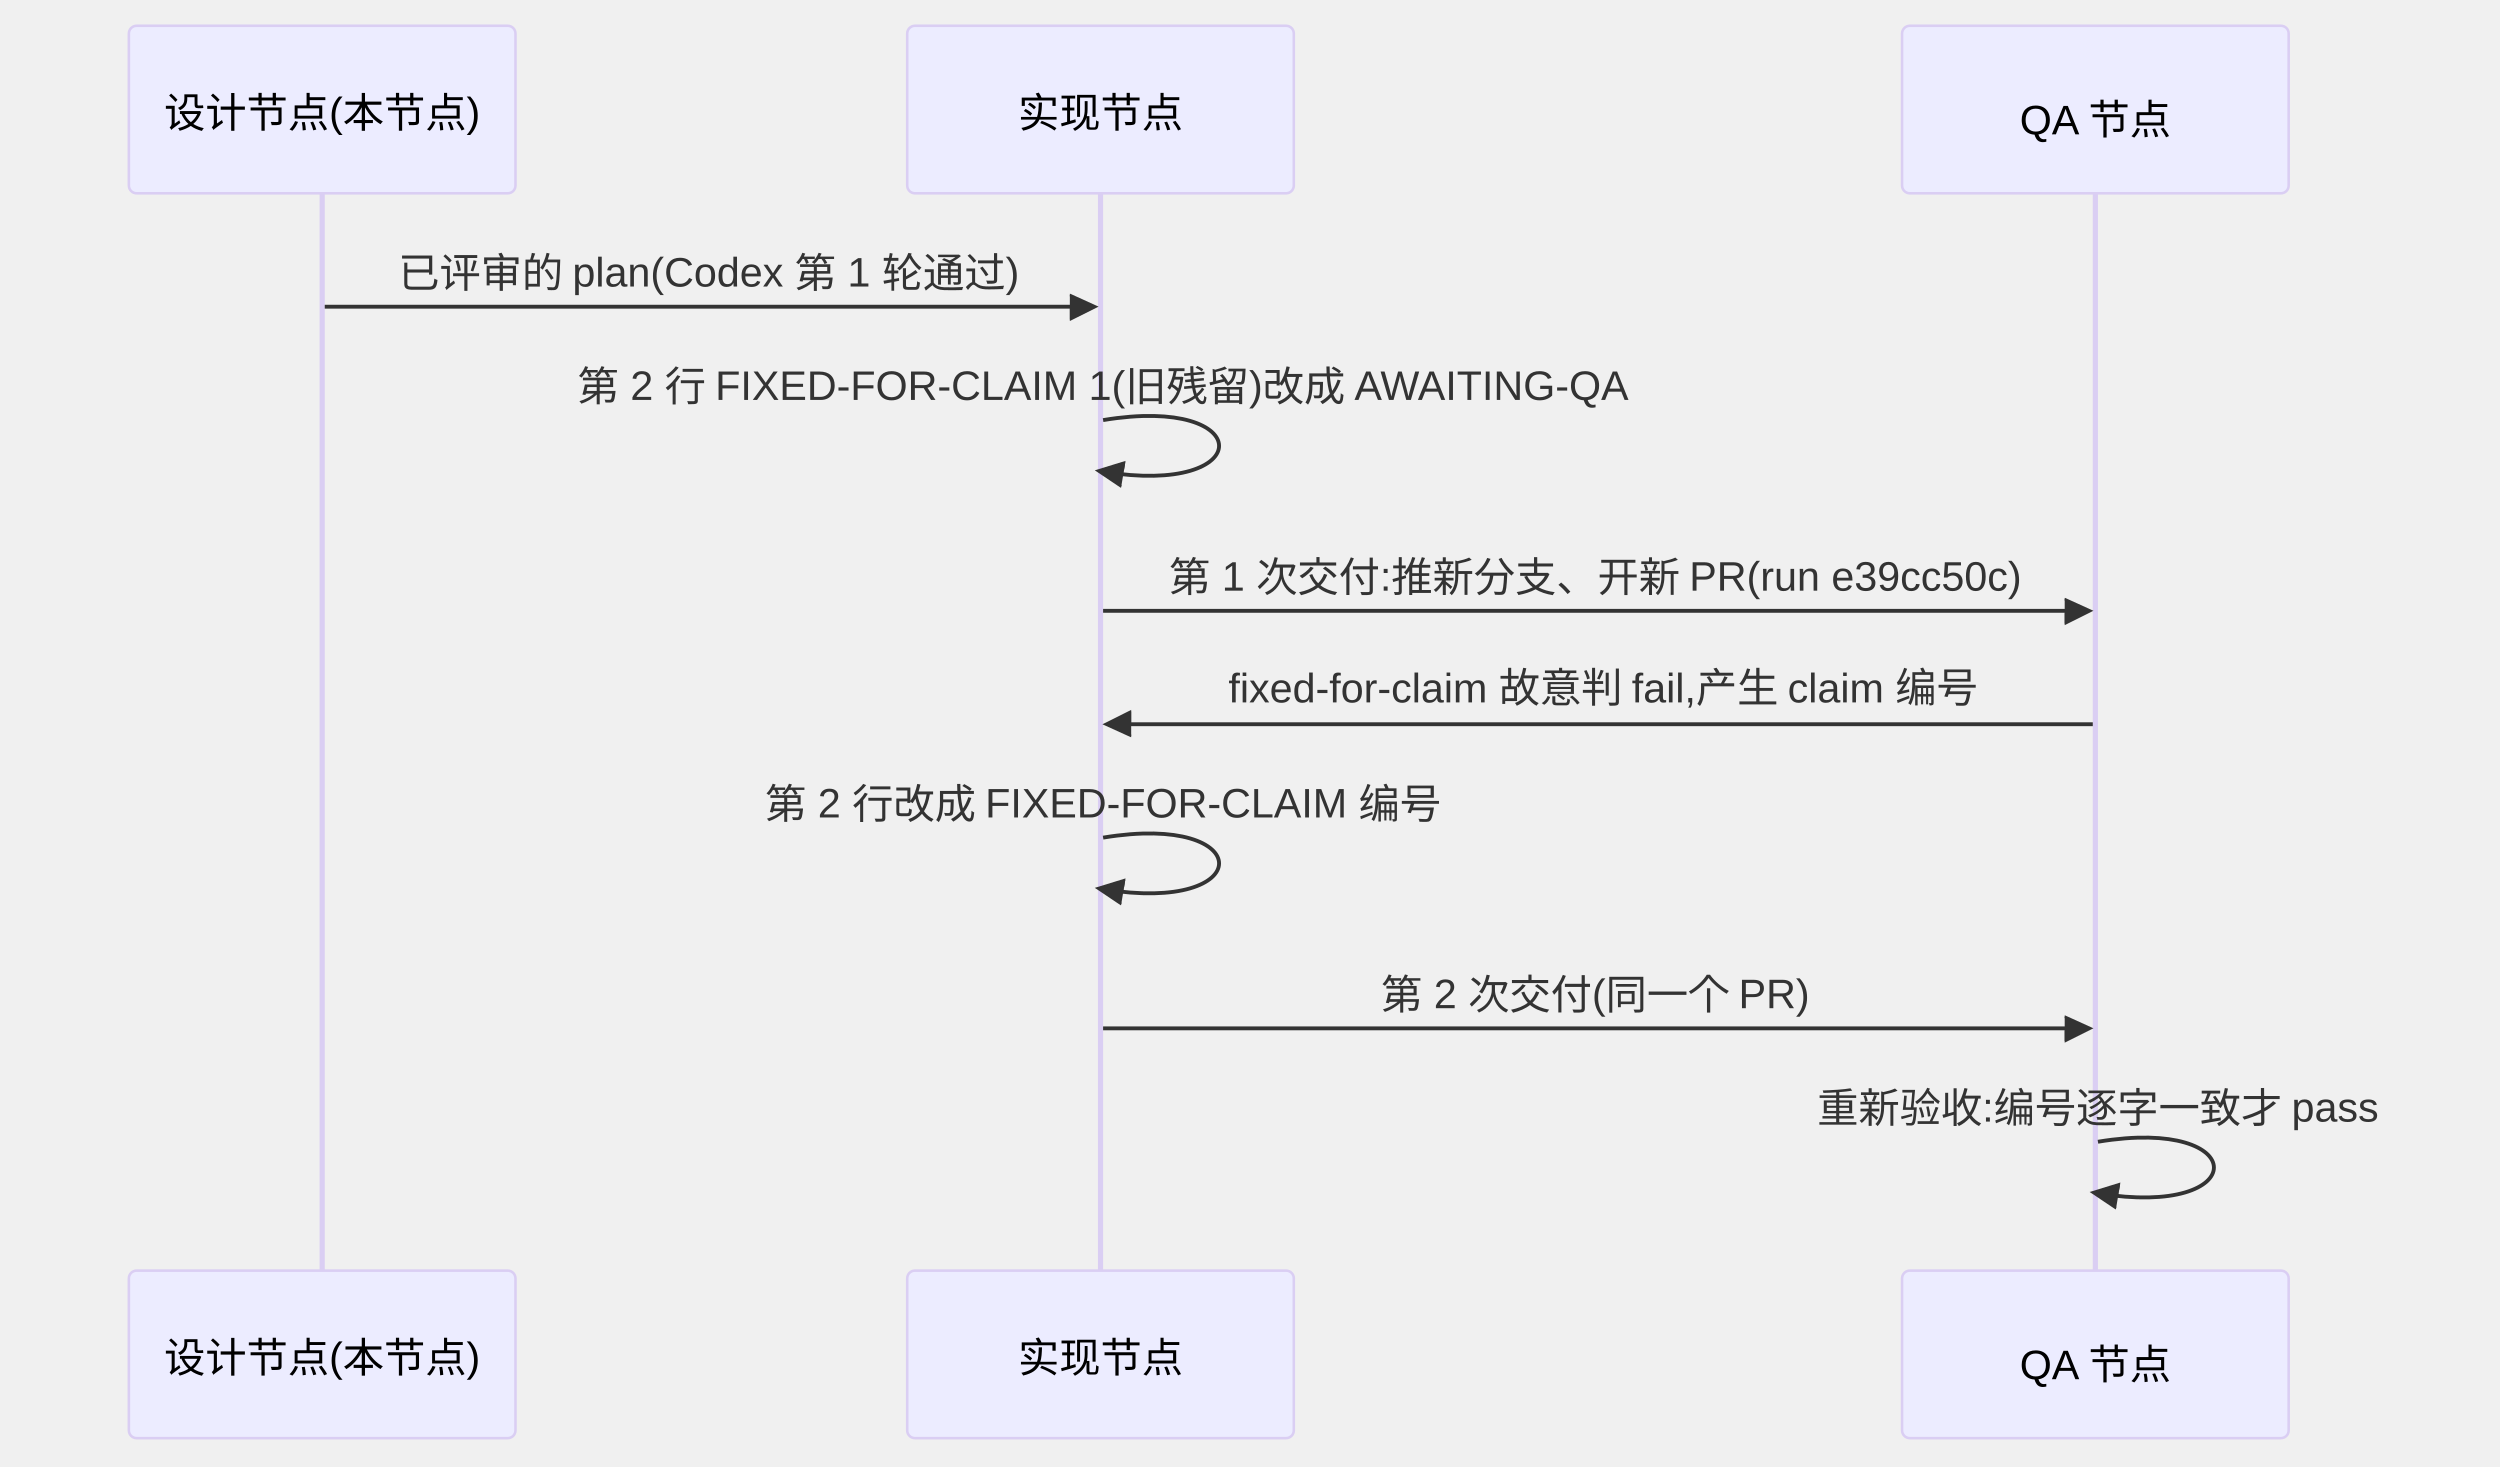
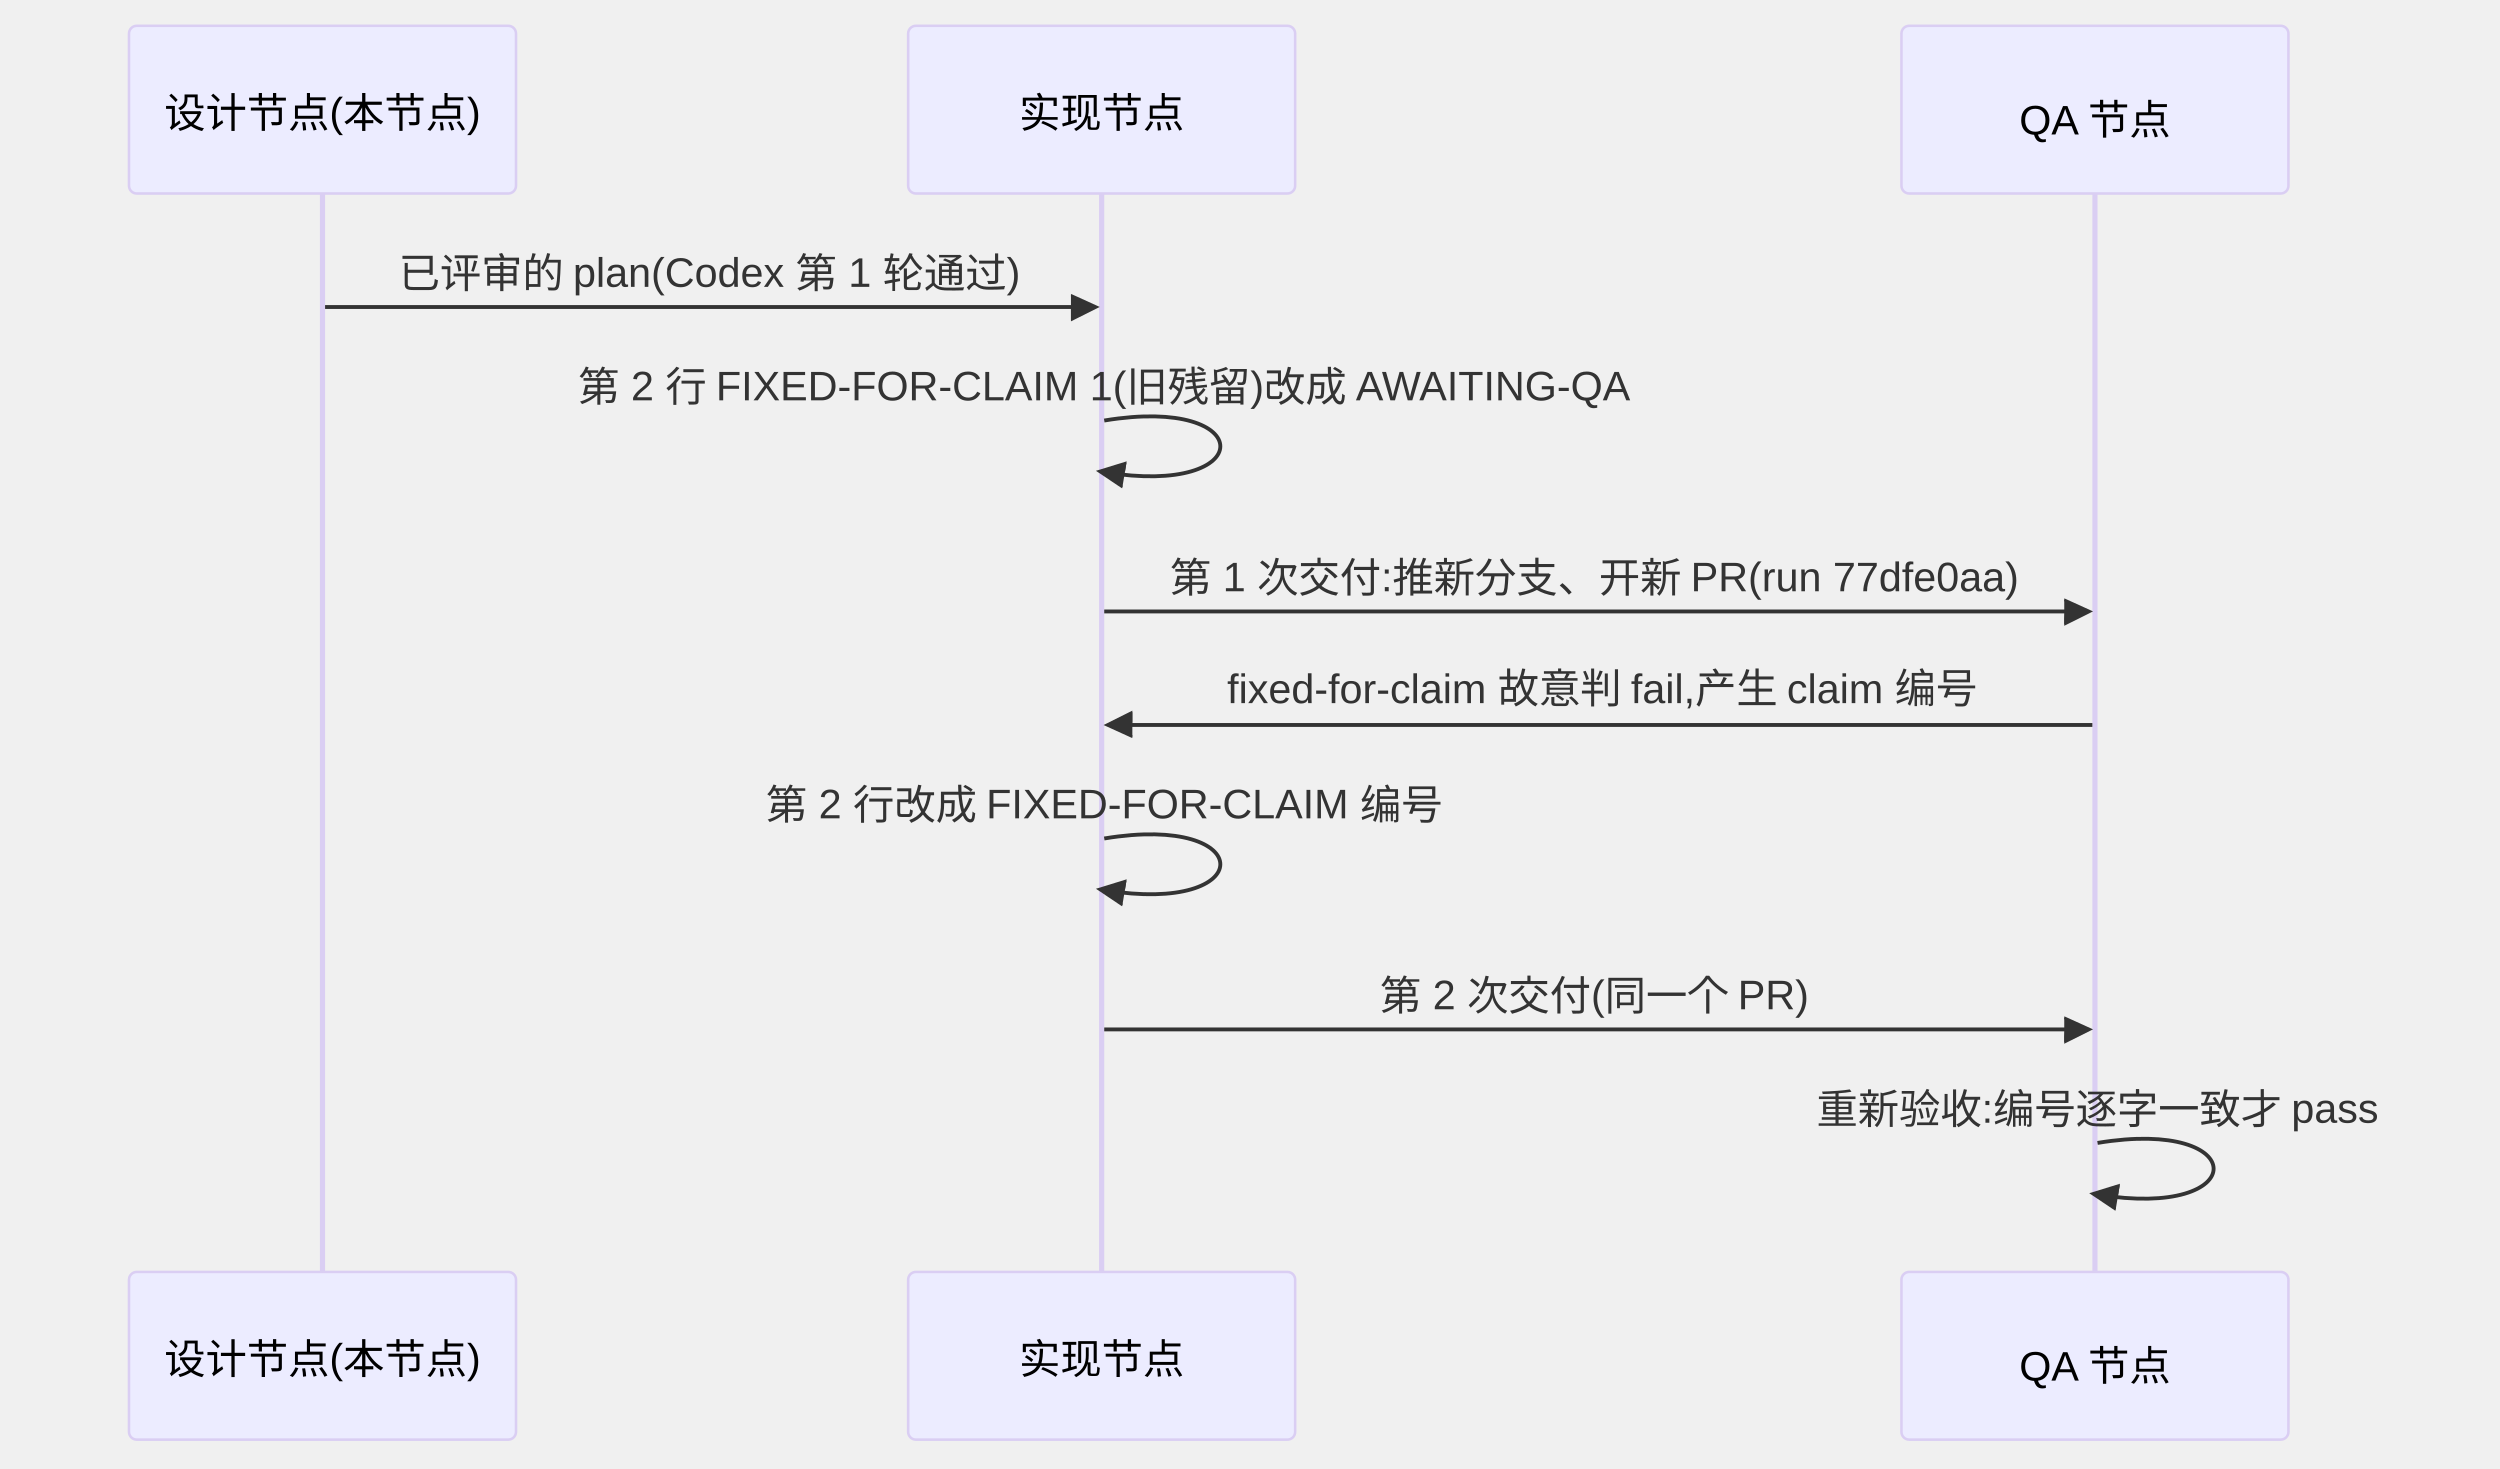
- <svg xmlns="http://www.w3.org/2000/svg" id="FLY-3226-d1" width="100%" style="max-width: 970px; background-color: white;" viewBox="-50 -10 970 569" role="graphics-document document" aria-roledescription="sequence">
+ <svg xmlns="http://www.w3.org/2000/svg" id="FLY-3226-d1" width="100%" style="max-width: 969px; background-color: white;" viewBox="-50 -10 969 569" role="graphics-document document" aria-roledescription="sequence">
  <g>
-     <rect x="688" y="483" fill="#eaeaea" stroke="#666" width="150" height="65" name="Q" rx="3" ry="3" class="actor actor-bottom" />
-     <text x="763" y="515.5" dominant-baseline="central" alignment-baseline="central" class="actor actor-box" style="text-anchor: middle; font-size: 16px; font-weight: 400;">
-       <tspan x="763" dy="0">QA 节点</tspan>
+     <rect x="687" y="483" fill="#eaeaea" stroke="#666" width="150" height="65" name="Q" rx="3" ry="3" class="actor actor-bottom" />
+     <text x="762" y="515.5" dominant-baseline="central" alignment-baseline="central" class="actor actor-box" style="text-anchor: middle; font-size: 16px; font-weight: 400;">
+       <tspan x="762" dy="0">QA 节点</tspan>
    </text>
  </g>
  <g>
    <rect x="302" y="483" fill="#eaeaea" stroke="#666" width="150" height="65" name="I" rx="3" ry="3" class="actor actor-bottom" />
    <text x="377" y="515.5" dominant-baseline="central" alignment-baseline="central" class="actor actor-box" style="text-anchor: middle; font-size: 16px; font-weight: 400;">
      <tspan x="377" dy="0">实现节点</tspan>
    </text>
  </g>
  <g>
    <rect x="0" y="483" fill="#eaeaea" stroke="#666" width="150" height="65" name="D" rx="3" ry="3" class="actor actor-bottom" />
    <text x="75" y="515.5" dominant-baseline="central" alignment-baseline="central" class="actor actor-box" style="text-anchor: middle; font-size: 16px; font-weight: 400;">
      <tspan x="75" dy="0">设计节点(本节点)</tspan>
    </text>
  </g>
  <g>
-     <line id="actor2" x1="763" y1="65" x2="763" y2="483" class="actor-line 200" stroke-width="0.5px" stroke="#999" name="Q" />
+     <line id="actor2" x1="762" y1="65" x2="762" y2="483" class="actor-line 200" stroke-width="0.5px" stroke="#999" name="Q" />
    <g id="root-2">
-       <rect x="688" y="0" fill="#eaeaea" stroke="#666" width="150" height="65" name="Q" rx="3" ry="3" class="actor actor-top" />
-       <text x="763" y="32.5" dominant-baseline="central" alignment-baseline="central" class="actor actor-box" style="text-anchor: middle; font-size: 16px; font-weight: 400;">
-         <tspan x="763" dy="0">QA 节点</tspan>
+       <rect x="687" y="0" fill="#eaeaea" stroke="#666" width="150" height="65" name="Q" rx="3" ry="3" class="actor actor-top" />
+       <text x="762" y="32.5" dominant-baseline="central" alignment-baseline="central" class="actor actor-box" style="text-anchor: middle; font-size: 16px; font-weight: 400;">
+         <tspan x="762" dy="0">QA 节点</tspan>
      </text>
    </g>
  </g>
  <g>
    <line id="actor1" x1="377" y1="65" x2="377" y2="483" class="actor-line 200" stroke-width="0.5px" stroke="#999" name="I" />
    <g id="root-1">
      <rect x="302" y="0" fill="#eaeaea" stroke="#666" width="150" height="65" name="I" rx="3" ry="3" class="actor actor-top" />
      <text x="377" y="32.5" dominant-baseline="central" alignment-baseline="central" class="actor actor-box" style="text-anchor: middle; font-size: 16px; font-weight: 400;">
        <tspan x="377" dy="0">实现节点</tspan>
      </text>
    </g>
  </g>
  <g>
    <line id="actor0" x1="75" y1="65" x2="75" y2="483" class="actor-line 200" stroke-width="0.5px" stroke="#999" name="D" />
    <g id="root-0">
      <rect x="0" y="0" fill="#eaeaea" stroke="#666" width="150" height="65" name="D" rx="3" ry="3" class="actor actor-top" />
      <text x="75" y="32.5" dominant-baseline="central" alignment-baseline="central" class="actor actor-box" style="text-anchor: middle; font-size: 16px; font-weight: 400;">
        <tspan x="75" dy="0">设计节点(本节点)</tspan>
      </text>
    </g>
  </g>
  <style>#FLY-3226-d1{font-family:"trebuchet ms",verdana,arial,sans-serif;font-size:16px;fill:#333;}@keyframes edge-animation-frame{from{stroke-dashoffset:0;}}@keyframes dash{to{stroke-dashoffset:0;}}#FLY-3226-d1 .edge-animation-slow{stroke-dasharray:9,5!important;stroke-dashoffset:900;animation:dash 50s linear infinite;stroke-linecap:round;}#FLY-3226-d1 .edge-animation-fast{stroke-dasharray:9,5!important;stroke-dashoffset:900;animation:dash 20s linear infinite;stroke-linecap:round;}#FLY-3226-d1 .error-icon{fill:#552222;}#FLY-3226-d1 .error-text{fill:#552222;stroke:#552222;}#FLY-3226-d1 .edge-thickness-normal{stroke-width:1px;}#FLY-3226-d1 .edge-thickness-thick{stroke-width:3.5px;}#FLY-3226-d1 .edge-pattern-solid{stroke-dasharray:0;}#FLY-3226-d1 .edge-thickness-invisible{stroke-width:0;fill:none;}#FLY-3226-d1 .edge-pattern-dashed{stroke-dasharray:3;}#FLY-3226-d1 .edge-pattern-dotted{stroke-dasharray:2;}#FLY-3226-d1 .marker{fill:#333333;stroke:#333333;}#FLY-3226-d1 .marker.cross{stroke:#333333;}#FLY-3226-d1 svg{font-family:"trebuchet ms",verdana,arial,sans-serif;font-size:16px;}#FLY-3226-d1 p{margin:0;}#FLY-3226-d1 .actor{stroke:hsl(259.626, 59.777%, 87.902%);fill:#ECECFF;}#FLY-3226-d1 text.actor&gt;tspan{fill:black;stroke:none;}#FLY-3226-d1 .actor-line{stroke:hsl(259.626, 59.777%, 87.902%);}#FLY-3226-d1 .innerArc{stroke-width:1.5;stroke-dasharray:none;}#FLY-3226-d1 .messageLine0{stroke-width:1.5;stroke-dasharray:none;stroke:#333;}#FLY-3226-d1 .messageLine1{stroke-width:1.5;stroke-dasharray:2,2;stroke:#333;}#FLY-3226-d1 #arrowhead path{fill:#333;stroke:#333;}#FLY-3226-d1 .sequenceNumber{fill:white;}#FLY-3226-d1 #sequencenumber{fill:#333;}#FLY-3226-d1 #crosshead path{fill:#333;stroke:#333;}#FLY-3226-d1 .messageText{fill:#333;stroke:none;}#FLY-3226-d1 .labelBox{stroke:hsl(259.626, 59.777%, 87.902%);fill:#ECECFF;}#FLY-3226-d1 .labelText,#FLY-3226-d1 .labelText&gt;tspan{fill:black;stroke:none;}#FLY-3226-d1 .loopText,#FLY-3226-d1 .loopText&gt;tspan{fill:black;stroke:none;}#FLY-3226-d1 .loopLine{stroke-width:2px;stroke-dasharray:2,2;stroke:hsl(259.626, 59.777%, 87.902%);fill:hsl(259.626, 59.777%, 87.902%);}#FLY-3226-d1 .note{stroke:#aaaa33;fill:#fff5ad;}#FLY-3226-d1 .noteText,#FLY-3226-d1 .noteText&gt;tspan{fill:black;stroke:none;}#FLY-3226-d1 .activation0{fill:#f4f4f4;stroke:#666;}#FLY-3226-d1 .activation1{fill:#f4f4f4;stroke:#666;}#FLY-3226-d1 .activation2{fill:#f4f4f4;stroke:#666;}#FLY-3226-d1 .actorPopupMenu{position:absolute;}#FLY-3226-d1 .actorPopupMenuPanel{position:absolute;fill:#ECECFF;box-shadow:0px 8px 16px 0px rgba(0,0,0,0.2);filter:drop-shadow(3px 5px 2px rgb(0 0 0 / 0.4));}#FLY-3226-d1 .actor-man line{stroke:hsl(259.626, 59.777%, 87.902%);fill:#ECECFF;}#FLY-3226-d1 .actor-man circle,#FLY-3226-d1 line{stroke:hsl(259.626, 59.777%, 87.902%);fill:#ECECFF;stroke-width:2px;}#FLY-3226-d1 :root{--mermaid-font-family:"trebuchet ms",verdana,arial,sans-serif;}</style>
  <g />
  <defs>
    <symbol id="computer" width="24" height="24">
      <path transform="scale(.5)" d="M2 2v13h20v-13h-20zm18 11h-16v-9h16v9zm-10.228 6l.466-1h3.524l.467 1h-4.457zm14.228 3h-24l2-6h2.104l-1.33 4h18.45l-1.297-4h2.073l2 6zm-5-10h-14v-7h14v7z" />
    </symbol>
  </defs>
  <defs>
    <symbol id="database" fill-rule="evenodd" clip-rule="evenodd">
      <path transform="scale(.5)" d="M12.258.001l.256.004.255.005.253.008.251.01.249.012.247.015.246.016.242.019.241.02.239.023.236.024.233.027.231.028.229.031.225.032.223.034.22.036.217.038.214.04.211.041.208.043.205.045.201.046.198.048.194.05.191.051.187.053.183.054.18.056.175.057.172.059.168.06.163.061.16.063.155.064.15.066.074.033.073.033.071.034.07.034.069.035.068.035.067.035.066.035.064.036.064.036.062.036.06.036.06.037.058.037.058.037.055.038.055.038.053.038.052.038.051.039.05.039.048.039.047.039.045.04.044.04.043.04.041.04.04.041.039.041.037.041.036.041.034.041.033.042.032.042.03.042.029.042.027.042.026.043.024.043.023.043.021.043.02.043.018.044.017.043.015.044.013.044.012.044.011.045.009.044.007.045.006.045.004.045.002.045.001.045v17l-.001.045-.002.045-.004.045-.006.045-.007.045-.009.044-.011.045-.012.044-.013.044-.015.044-.017.043-.018.044-.02.043-.021.043-.023.043-.024.043-.026.043-.027.042-.029.042-.03.042-.032.042-.033.042-.034.041-.036.041-.037.041-.039.041-.04.041-.041.04-.043.04-.044.04-.045.04-.047.039-.048.039-.05.039-.051.039-.052.038-.053.038-.055.038-.055.038-.058.037-.058.037-.06.037-.06.036-.062.036-.064.036-.064.036-.066.035-.067.035-.068.035-.069.035-.07.034-.071.034-.073.033-.074.033-.15.066-.155.064-.16.063-.163.061-.168.06-.172.059-.175.057-.18.056-.183.054-.187.053-.191.051-.194.05-.198.048-.201.046-.205.045-.208.043-.211.041-.214.04-.217.038-.22.036-.223.034-.225.032-.229.031-.231.028-.233.027-.236.024-.239.023-.241.02-.242.019-.246.016-.247.015-.249.012-.251.01-.253.008-.255.005-.256.004-.258.001-.258-.001-.256-.004-.255-.005-.253-.008-.251-.01-.249-.012-.247-.015-.245-.016-.243-.019-.241-.02-.238-.023-.236-.024-.234-.027-.231-.028-.228-.031-.226-.032-.223-.034-.22-.036-.217-.038-.214-.04-.211-.041-.208-.043-.204-.045-.201-.046-.198-.048-.195-.05-.19-.051-.187-.053-.184-.054-.179-.056-.176-.057-.172-.059-.167-.06-.164-.061-.159-.063-.155-.064-.151-.066-.074-.033-.072-.033-.072-.034-.07-.034-.069-.035-.068-.035-.067-.035-.066-.035-.064-.036-.063-.036-.062-.036-.061-.036-.06-.037-.058-.037-.057-.037-.056-.038-.055-.038-.053-.038-.052-.038-.051-.039-.049-.039-.049-.039-.046-.039-.046-.04-.044-.04-.043-.04-.041-.04-.04-.041-.039-.041-.037-.041-.036-.041-.034-.041-.033-.042-.032-.042-.03-.042-.029-.042-.027-.042-.026-.043-.024-.043-.023-.043-.021-.043-.02-.043-.018-.044-.017-.043-.015-.044-.013-.044-.012-.044-.011-.045-.009-.044-.007-.045-.006-.045-.004-.045-.002-.045-.001-.045v-17l.001-.045.002-.045.004-.045.006-.045.007-.045.009-.044.011-.045.012-.044.013-.044.015-.044.017-.043.018-.044.02-.043.021-.043.023-.043.024-.043.026-.043.027-.042.029-.042.03-.042.032-.042.033-.042.034-.041.036-.041.037-.041.039-.041.04-.041.041-.04.043-.04.044-.04.046-.04.046-.039.049-.039.049-.039.051-.039.052-.038.053-.038.055-.038.056-.038.057-.037.058-.037.06-.037.061-.036.062-.036.063-.036.064-.036.066-.035.067-.035.068-.035.069-.035.07-.034.072-.034.072-.033.074-.033.151-.066.155-.064.159-.063.164-.061.167-.06.172-.059.176-.057.179-.056.184-.054.187-.053.19-.051.195-.05.198-.048.201-.046.204-.045.208-.043.211-.041.214-.04.217-.038.22-.036.223-.034.226-.032.228-.031.231-.028.234-.027.236-.024.238-.023.241-.02.243-.019.245-.016.247-.015.249-.012.251-.01.253-.008.255-.005.256-.004.258-.001.258.001zm-9.258 20.499v.01l.001.021.003.021.004.022.005.021.006.022.007.022.009.023.01.022.011.023.012.023.013.023.015.023.016.024.017.023.018.024.019.024.021.024.022.025.023.024.024.025.052.049.056.05.061.051.066.051.07.051.075.051.079.052.084.052.088.052.092.052.097.052.102.051.105.052.11.052.114.051.119.051.123.051.127.05.131.05.135.05.139.048.144.049.147.047.152.047.155.047.16.045.163.045.167.043.171.043.176.041.178.041.183.039.187.039.19.037.194.035.197.035.202.033.204.031.209.03.212.029.216.027.219.025.222.024.226.021.23.02.233.018.236.016.24.015.243.012.246.01.249.008.253.005.256.004.259.001.26-.001.257-.004.254-.005.25-.008.247-.011.244-.012.241-.014.237-.016.233-.018.231-.021.226-.021.224-.024.22-.026.216-.027.212-.028.21-.031.205-.031.202-.034.198-.034.194-.036.191-.037.187-.039.183-.04.179-.04.175-.042.172-.043.168-.044.163-.045.16-.046.155-.046.152-.047.148-.048.143-.049.139-.049.136-.05.131-.05.126-.05.123-.051.118-.052.114-.051.11-.052.106-.052.101-.052.096-.052.092-.052.088-.053.083-.051.079-.052.074-.052.07-.051.065-.051.06-.051.056-.05.051-.05.023-.024.023-.025.021-.024.02-.024.019-.024.018-.024.017-.024.015-.023.014-.024.013-.023.012-.023.01-.023.01-.022.008-.022.006-.022.006-.022.004-.022.004-.021.001-.021.001-.021v-4.127l-.077.055-.08.053-.083.054-.085.053-.087.052-.09.052-.093.051-.095.05-.097.05-.1.049-.102.049-.105.048-.106.047-.109.047-.111.046-.114.045-.115.045-.118.044-.12.043-.122.042-.124.042-.126.041-.128.04-.13.04-.132.038-.134.038-.135.037-.138.037-.139.035-.142.035-.143.034-.144.033-.147.032-.148.031-.15.03-.151.03-.153.029-.154.027-.156.027-.158.026-.159.025-.161.024-.162.023-.163.022-.165.021-.166.02-.167.019-.169.018-.169.017-.171.016-.173.015-.173.014-.175.013-.175.012-.177.011-.178.01-.179.008-.179.008-.181.006-.182.005-.182.004-.184.003-.184.002h-.37l-.184-.002-.184-.003-.182-.004-.182-.005-.181-.006-.179-.008-.179-.008-.178-.01-.176-.011-.176-.012-.175-.013-.173-.014-.172-.015-.171-.016-.17-.017-.169-.018-.167-.019-.166-.02-.165-.021-.163-.022-.162-.023-.161-.024-.159-.025-.157-.026-.156-.027-.155-.027-.153-.029-.151-.03-.15-.03-.148-.031-.146-.032-.145-.033-.143-.034-.141-.035-.14-.035-.137-.037-.136-.037-.134-.038-.132-.038-.13-.04-.128-.04-.126-.041-.124-.042-.122-.042-.12-.044-.117-.043-.116-.045-.113-.045-.112-.046-.109-.047-.106-.047-.105-.048-.102-.049-.1-.049-.097-.05-.095-.05-.093-.052-.09-.051-.087-.052-.085-.053-.083-.054-.08-.054-.077-.054v4.127zm0-5.654v.011l.001.021.003.021.004.021.005.022.006.022.007.022.009.022.01.022.011.023.012.023.013.023.015.024.016.023.017.024.018.024.019.024.021.024.022.024.023.025.024.024.052.05.056.05.061.05.066.051.07.051.075.052.079.051.084.052.088.052.092.052.097.052.102.052.105.052.11.051.114.051.119.052.123.05.127.051.131.05.135.049.139.049.144.048.147.048.152.047.155.046.16.045.163.045.167.044.171.042.176.042.178.04.183.04.187.038.19.037.194.036.197.034.202.033.204.032.209.03.212.028.216.027.219.025.222.024.226.022.23.02.233.018.236.016.24.014.243.012.246.01.249.008.253.006.256.003.259.001.26-.001.257-.003.254-.006.25-.008.247-.01.244-.012.241-.015.237-.016.233-.018.231-.02.226-.022.224-.024.22-.025.216-.027.212-.029.21-.03.205-.032.202-.033.198-.035.194-.036.191-.037.187-.039.183-.039.179-.041.175-.042.172-.043.168-.044.163-.045.16-.045.155-.047.152-.047.148-.048.143-.048.139-.05.136-.049.131-.05.126-.051.123-.051.118-.051.114-.052.11-.052.106-.052.101-.052.096-.052.092-.052.088-.052.083-.052.079-.052.074-.051.07-.052.065-.051.06-.05.056-.051.051-.049.023-.025.023-.024.021-.025.02-.024.019-.024.018-.024.017-.024.015-.023.014-.023.013-.024.012-.022.01-.023.01-.023.008-.022.006-.022.006-.022.004-.021.004-.022.001-.021.001-.021v-4.139l-.077.054-.08.054-.083.054-.085.052-.087.053-.09.051-.093.051-.095.051-.097.05-.1.049-.102.049-.105.048-.106.047-.109.047-.111.046-.114.045-.115.044-.118.044-.12.044-.122.042-.124.042-.126.041-.128.04-.13.039-.132.039-.134.038-.135.037-.138.036-.139.036-.142.035-.143.033-.144.033-.147.033-.148.031-.15.03-.151.03-.153.028-.154.028-.156.027-.158.026-.159.025-.161.024-.162.023-.163.022-.165.021-.166.02-.167.019-.169.018-.169.017-.171.016-.173.015-.173.014-.175.013-.175.012-.177.011-.178.009-.179.009-.179.007-.181.007-.182.005-.182.004-.184.003-.184.002h-.37l-.184-.002-.184-.003-.182-.004-.182-.005-.181-.007-.179-.007-.179-.009-.178-.009-.176-.011-.176-.012-.175-.013-.173-.014-.172-.015-.171-.016-.17-.017-.169-.018-.167-.019-.166-.02-.165-.021-.163-.022-.162-.023-.161-.024-.159-.025-.157-.026-.156-.027-.155-.028-.153-.028-.151-.03-.15-.03-.148-.031-.146-.033-.145-.033-.143-.033-.141-.035-.14-.036-.137-.036-.136-.037-.134-.038-.132-.039-.13-.039-.128-.04-.126-.041-.124-.042-.122-.043-.12-.043-.117-.044-.116-.044-.113-.046-.112-.046-.109-.046-.106-.047-.105-.048-.102-.049-.1-.049-.097-.05-.095-.051-.093-.051-.09-.051-.087-.053-.085-.052-.083-.054-.08-.054-.077-.054v4.139zm0-5.666v.011l.001.02.003.022.004.021.005.022.006.021.007.022.009.023.01.022.011.023.012.023.013.023.015.023.016.024.017.024.018.023.019.024.021.025.022.024.023.024.024.025.052.05.056.05.061.05.066.051.07.051.075.052.079.051.084.052.088.052.092.052.097.052.102.052.105.051.11.052.114.051.119.051.123.051.127.05.131.05.135.05.139.049.144.048.147.048.152.047.155.046.16.045.163.045.167.043.171.043.176.042.178.04.183.04.187.038.19.037.194.036.197.034.202.033.204.032.209.03.212.028.216.027.219.025.222.024.226.021.23.02.233.018.236.017.24.014.243.012.246.01.249.008.253.006.256.003.259.001.26-.001.257-.003.254-.006.25-.008.247-.01.244-.013.241-.014.237-.016.233-.018.231-.02.226-.022.224-.024.22-.025.216-.027.212-.029.21-.03.205-.032.202-.033.198-.035.194-.036.191-.037.187-.039.183-.039.179-.041.175-.042.172-.043.168-.044.163-.045.16-.045.155-.047.152-.047.148-.048.143-.049.139-.049.136-.049.131-.051.126-.05.123-.051.118-.052.114-.051.11-.052.106-.052.101-.052.096-.052.092-.052.088-.052.083-.052.079-.052.074-.052.07-.051.065-.051.06-.051.056-.05.051-.049.023-.025.023-.025.021-.024.02-.024.019-.024.018-.024.017-.024.015-.023.014-.024.013-.023.012-.023.01-.022.01-.023.008-.022.006-.022.006-.022.004-.022.004-.021.001-.021.001-.021v-4.153l-.077.054-.08.054-.083.053-.085.053-.087.053-.09.051-.093.051-.095.051-.097.05-.1.049-.102.048-.105.048-.106.048-.109.046-.111.046-.114.046-.115.044-.118.044-.12.043-.122.043-.124.042-.126.041-.128.04-.13.039-.132.039-.134.038-.135.037-.138.036-.139.036-.142.034-.143.034-.144.033-.147.032-.148.032-.15.03-.151.03-.153.028-.154.028-.156.027-.158.026-.159.024-.161.024-.162.023-.163.023-.165.021-.166.02-.167.019-.169.018-.169.017-.171.016-.173.015-.173.014-.175.013-.175.012-.177.01-.178.01-.179.009-.179.007-.181.006-.182.006-.182.004-.184.003-.184.001-.185.001-.185-.001-.184-.001-.184-.003-.182-.004-.182-.006-.181-.006-.179-.007-.179-.009-.178-.01-.176-.01-.176-.012-.175-.013-.173-.014-.172-.015-.171-.016-.17-.017-.169-.018-.167-.019-.166-.02-.165-.021-.163-.023-.162-.023-.161-.024-.159-.024-.157-.026-.156-.027-.155-.028-.153-.028-.151-.03-.15-.03-.148-.032-.146-.032-.145-.033-.143-.034-.141-.034-.14-.036-.137-.036-.136-.037-.134-.038-.132-.039-.13-.039-.128-.041-.126-.041-.124-.041-.122-.043-.12-.043-.117-.044-.116-.044-.113-.046-.112-.046-.109-.046-.106-.048-.105-.048-.102-.048-.1-.05-.097-.049-.095-.051-.093-.051-.09-.052-.087-.052-.085-.053-.083-.053-.08-.054-.077-.054v4.153zm8.74-8.179l-.257.004-.254.005-.25.008-.247.011-.244.012-.241.014-.237.016-.233.018-.231.021-.226.022-.224.023-.22.026-.216.027-.212.028-.21.031-.205.032-.202.033-.198.034-.194.036-.191.038-.187.038-.183.04-.179.041-.175.042-.172.043-.168.043-.163.045-.16.046-.155.046-.152.048-.148.048-.143.048-.139.049-.136.05-.131.05-.126.051-.123.051-.118.051-.114.052-.11.052-.106.052-.101.052-.096.052-.092.052-.088.052-.083.052-.079.052-.074.051-.07.052-.065.051-.06.05-.056.05-.051.05-.023.025-.023.024-.021.024-.02.025-.019.024-.018.024-.017.023-.015.024-.014.023-.013.023-.012.023-.01.023-.01.022-.008.022-.006.023-.006.021-.004.022-.004.021-.001.021-.001.021.001.021.001.021.004.021.004.022.006.021.006.023.008.022.01.022.01.023.012.023.013.023.014.023.015.024.017.023.018.024.019.024.02.025.021.024.023.024.023.025.051.05.056.05.06.05.065.051.07.052.074.051.079.052.083.052.088.052.092.052.096.052.101.052.106.052.11.052.114.052.118.051.123.051.126.051.131.05.136.05.139.049.143.048.148.048.152.048.155.046.16.046.163.045.168.043.172.043.175.042.179.041.183.04.187.038.191.038.194.036.198.034.202.033.205.032.21.031.212.028.216.027.22.026.224.023.226.022.231.021.233.018.237.016.241.014.244.012.247.011.25.008.254.005.257.004.26.001.26-.001.257-.004.254-.005.25-.008.247-.011.244-.012.241-.014.237-.016.233-.018.231-.021.226-.022.224-.023.22-.026.216-.027.212-.028.21-.031.205-.032.202-.033.198-.034.194-.036.191-.038.187-.038.183-.04.179-.041.175-.042.172-.043.168-.043.163-.045.16-.046.155-.046.152-.048.148-.048.143-.048.139-.049.136-.05.131-.05.126-.051.123-.051.118-.051.114-.052.11-.052.106-.052.101-.052.096-.052.092-.052.088-.052.083-.052.079-.052.074-.051.07-.052.065-.051.06-.05.056-.05.051-.05.023-.025.023-.024.021-.024.02-.025.019-.024.018-.024.017-.023.015-.024.014-.023.013-.023.012-.023.01-.023.01-.022.008-.022.006-.023.006-.021.004-.022.004-.021.001-.021.001-.021-.001-.021-.001-.021-.004-.021-.004-.022-.006-.021-.006-.023-.008-.022-.01-.022-.01-.023-.012-.023-.013-.023-.014-.023-.015-.024-.017-.023-.018-.024-.019-.024-.02-.025-.021-.024-.023-.024-.023-.025-.051-.05-.056-.05-.06-.05-.065-.051-.07-.052-.074-.051-.079-.052-.083-.052-.088-.052-.092-.052-.096-.052-.101-.052-.106-.052-.11-.052-.114-.052-.118-.051-.123-.051-.126-.051-.131-.05-.136-.05-.139-.049-.143-.048-.148-.048-.152-.048-.155-.046-.16-.046-.163-.045-.168-.043-.172-.043-.175-.042-.179-.041-.183-.04-.187-.038-.191-.038-.194-.036-.198-.034-.202-.033-.205-.032-.21-.031-.212-.028-.216-.027-.22-.026-.224-.023-.226-.022-.231-.021-.233-.018-.237-.016-.241-.014-.244-.012-.247-.011-.25-.008-.254-.005-.257-.004-.26-.001-.26.001z" />
    </symbol>
  </defs>
  <defs>
    <symbol id="clock" width="24" height="24">
      <path transform="scale(.5)" d="M12 2c5.514 0 10 4.486 10 10s-4.486 10-10 10-10-4.486-10-10 4.486-10 10-10zm0-2c-6.627 0-12 5.373-12 12s5.373 12 12 12 12-5.373 12-12-5.373-12-12-12zm5.848 12.459c.202.038.202.333.001.372-1.907.361-6.045 1.111-6.547 1.111-.719 0-1.301-.582-1.301-1.301 0-.512.77-5.447 1.125-7.445.034-.192.312-.181.343.014l.985 6.238 5.394 1.011z" />
    </symbol>
  </defs>
  <defs>
    <marker id="arrowhead" refX="7.9" refY="5" markerUnits="userSpaceOnUse" markerWidth="12" markerHeight="12" orient="auto-start-reverse">
      <path d="M -1 0 L 10 5 L 0 10 z" />
    </marker>
  </defs>
  <defs>
    <marker id="crosshead" markerWidth="15" markerHeight="8" orient="auto" refX="4" refY="4.5">
      <path fill="none" stroke="#000000" stroke-width="1pt" d="M 1,2 L 6,7 M 6,2 L 1,7" style="stroke-dasharray: 0, 0;" />
    </marker>
  </defs>
  <defs>
    <marker id="filled-head" refX="15.5" refY="7" markerWidth="20" markerHeight="28" orient="auto">
      <path d="M 18,7 L9,13 L14,7 L9,1 Z" />
    </marker>
  </defs>
  <defs>
    <marker id="sequencenumber" refX="15" refY="15" markerWidth="60" markerHeight="40" orient="auto">
      <circle cx="15" cy="15" r="6" />
    </marker>
  </defs>
  <text x="225" y="80" text-anchor="middle" dominant-baseline="middle" alignment-baseline="middle" class="messageText" dy="1em" style="font-size: 16px; font-weight: 400;">已评审的 plan(Codex 第 1 轮通过)</text>
  <line x1="76" y1="109" x2="373" y2="109" class="messageLine0" stroke-width="2" stroke="none" marker-end="url(#arrowhead)" style="fill: none;" />
  <text x="378" y="124" text-anchor="middle" dominant-baseline="middle" alignment-baseline="middle" class="messageText" dy="1em" style="font-size: 16px; font-weight: 400;">第 2 行 FIXED-FOR-CLAIM 1(旧残留)改成 AWAITING-QA</text>
  <path d="M 378,153 C 438,143 438,183 378,173" class="messageLine0" stroke-width="2" stroke="none" marker-end="url(#arrowhead)" style="fill: none;" />
-   <text x="569" y="198" text-anchor="middle" dominant-baseline="middle" alignment-baseline="middle" class="messageText" dy="1em" style="font-size: 16px; font-weight: 400;">第 1 次交付:推新分支、开新 PR(run e39cc50c)</text>
-   <line x1="378" y1="227" x2="759" y2="227" class="messageLine0" stroke-width="2" stroke="none" marker-end="url(#arrowhead)" style="fill: none;" />
-   <text x="572" y="242" text-anchor="middle" dominant-baseline="middle" alignment-baseline="middle" class="messageText" dy="1em" style="font-size: 16px; font-weight: 400;">fixed-for-claim 故意判 fail,产生 claim 编号</text>
-   <line x1="762" y1="271" x2="381" y2="271" class="messageLine0" stroke-width="2" stroke="none" marker-end="url(#arrowhead)" style="fill: none;" />
+   <text x="568" y="198" text-anchor="middle" dominant-baseline="middle" alignment-baseline="middle" class="messageText" dy="1em" style="font-size: 16px; font-weight: 400;">第 1 次交付:推新分支、开新 PR(run 77dfe0aa)</text>
+   <line x1="378" y1="227" x2="758" y2="227" class="messageLine0" stroke-width="2" stroke="none" marker-end="url(#arrowhead)" style="fill: none;" />
+   <text x="571" y="242" text-anchor="middle" dominant-baseline="middle" alignment-baseline="middle" class="messageText" dy="1em" style="font-size: 16px; font-weight: 400;">fixed-for-claim 故意判 fail,产生 claim 编号</text>
+   <line x1="761" y1="271" x2="381" y2="271" class="messageLine0" stroke-width="2" stroke="none" marker-end="url(#arrowhead)" style="fill: none;" />
  <text x="378" y="286" text-anchor="middle" dominant-baseline="middle" alignment-baseline="middle" class="messageText" dy="1em" style="font-size: 16px; font-weight: 400;">第 2 行改成 FIXED-FOR-CLAIM 编号</text>
  <path d="M 378,315 C 438,305 438,345 378,335" class="messageLine0" stroke-width="2" stroke="none" marker-end="url(#arrowhead)" style="fill: none;" />
-   <text x="569" y="360" text-anchor="middle" dominant-baseline="middle" alignment-baseline="middle" class="messageText" dy="1em" style="font-size: 16px; font-weight: 400;">第 2 次交付(同一个 PR)</text>
-   <line x1="378" y1="389" x2="759" y2="389" class="messageLine0" stroke-width="2" stroke="none" marker-end="url(#arrowhead)" style="fill: none;" />
-   <text x="764" y="404" text-anchor="middle" dominant-baseline="middle" alignment-baseline="middle" class="messageText" dy="1em" style="font-size: 16px; font-weight: 400;">重新验收:编号逐字一致才 pass</text>
-   <path d="M 764,433 C 824,423 824,463 764,453" class="messageLine0" stroke-width="2" stroke="none" marker-end="url(#arrowhead)" style="fill: none;" />
+   <text x="568" y="360" text-anchor="middle" dominant-baseline="middle" alignment-baseline="middle" class="messageText" dy="1em" style="font-size: 16px; font-weight: 400;">第 2 次交付(同一个 PR)</text>
+   <line x1="378" y1="389" x2="758" y2="389" class="messageLine0" stroke-width="2" stroke="none" marker-end="url(#arrowhead)" style="fill: none;" />
+   <text x="763" y="404" text-anchor="middle" dominant-baseline="middle" alignment-baseline="middle" class="messageText" dy="1em" style="font-size: 16px; font-weight: 400;">重新验收:编号逐字一致才 pass</text>
+   <path d="M 763,433 C 823,423 823,463 763,453" class="messageLine0" stroke-width="2" stroke="none" marker-end="url(#arrowhead)" style="fill: none;" />
</svg>
